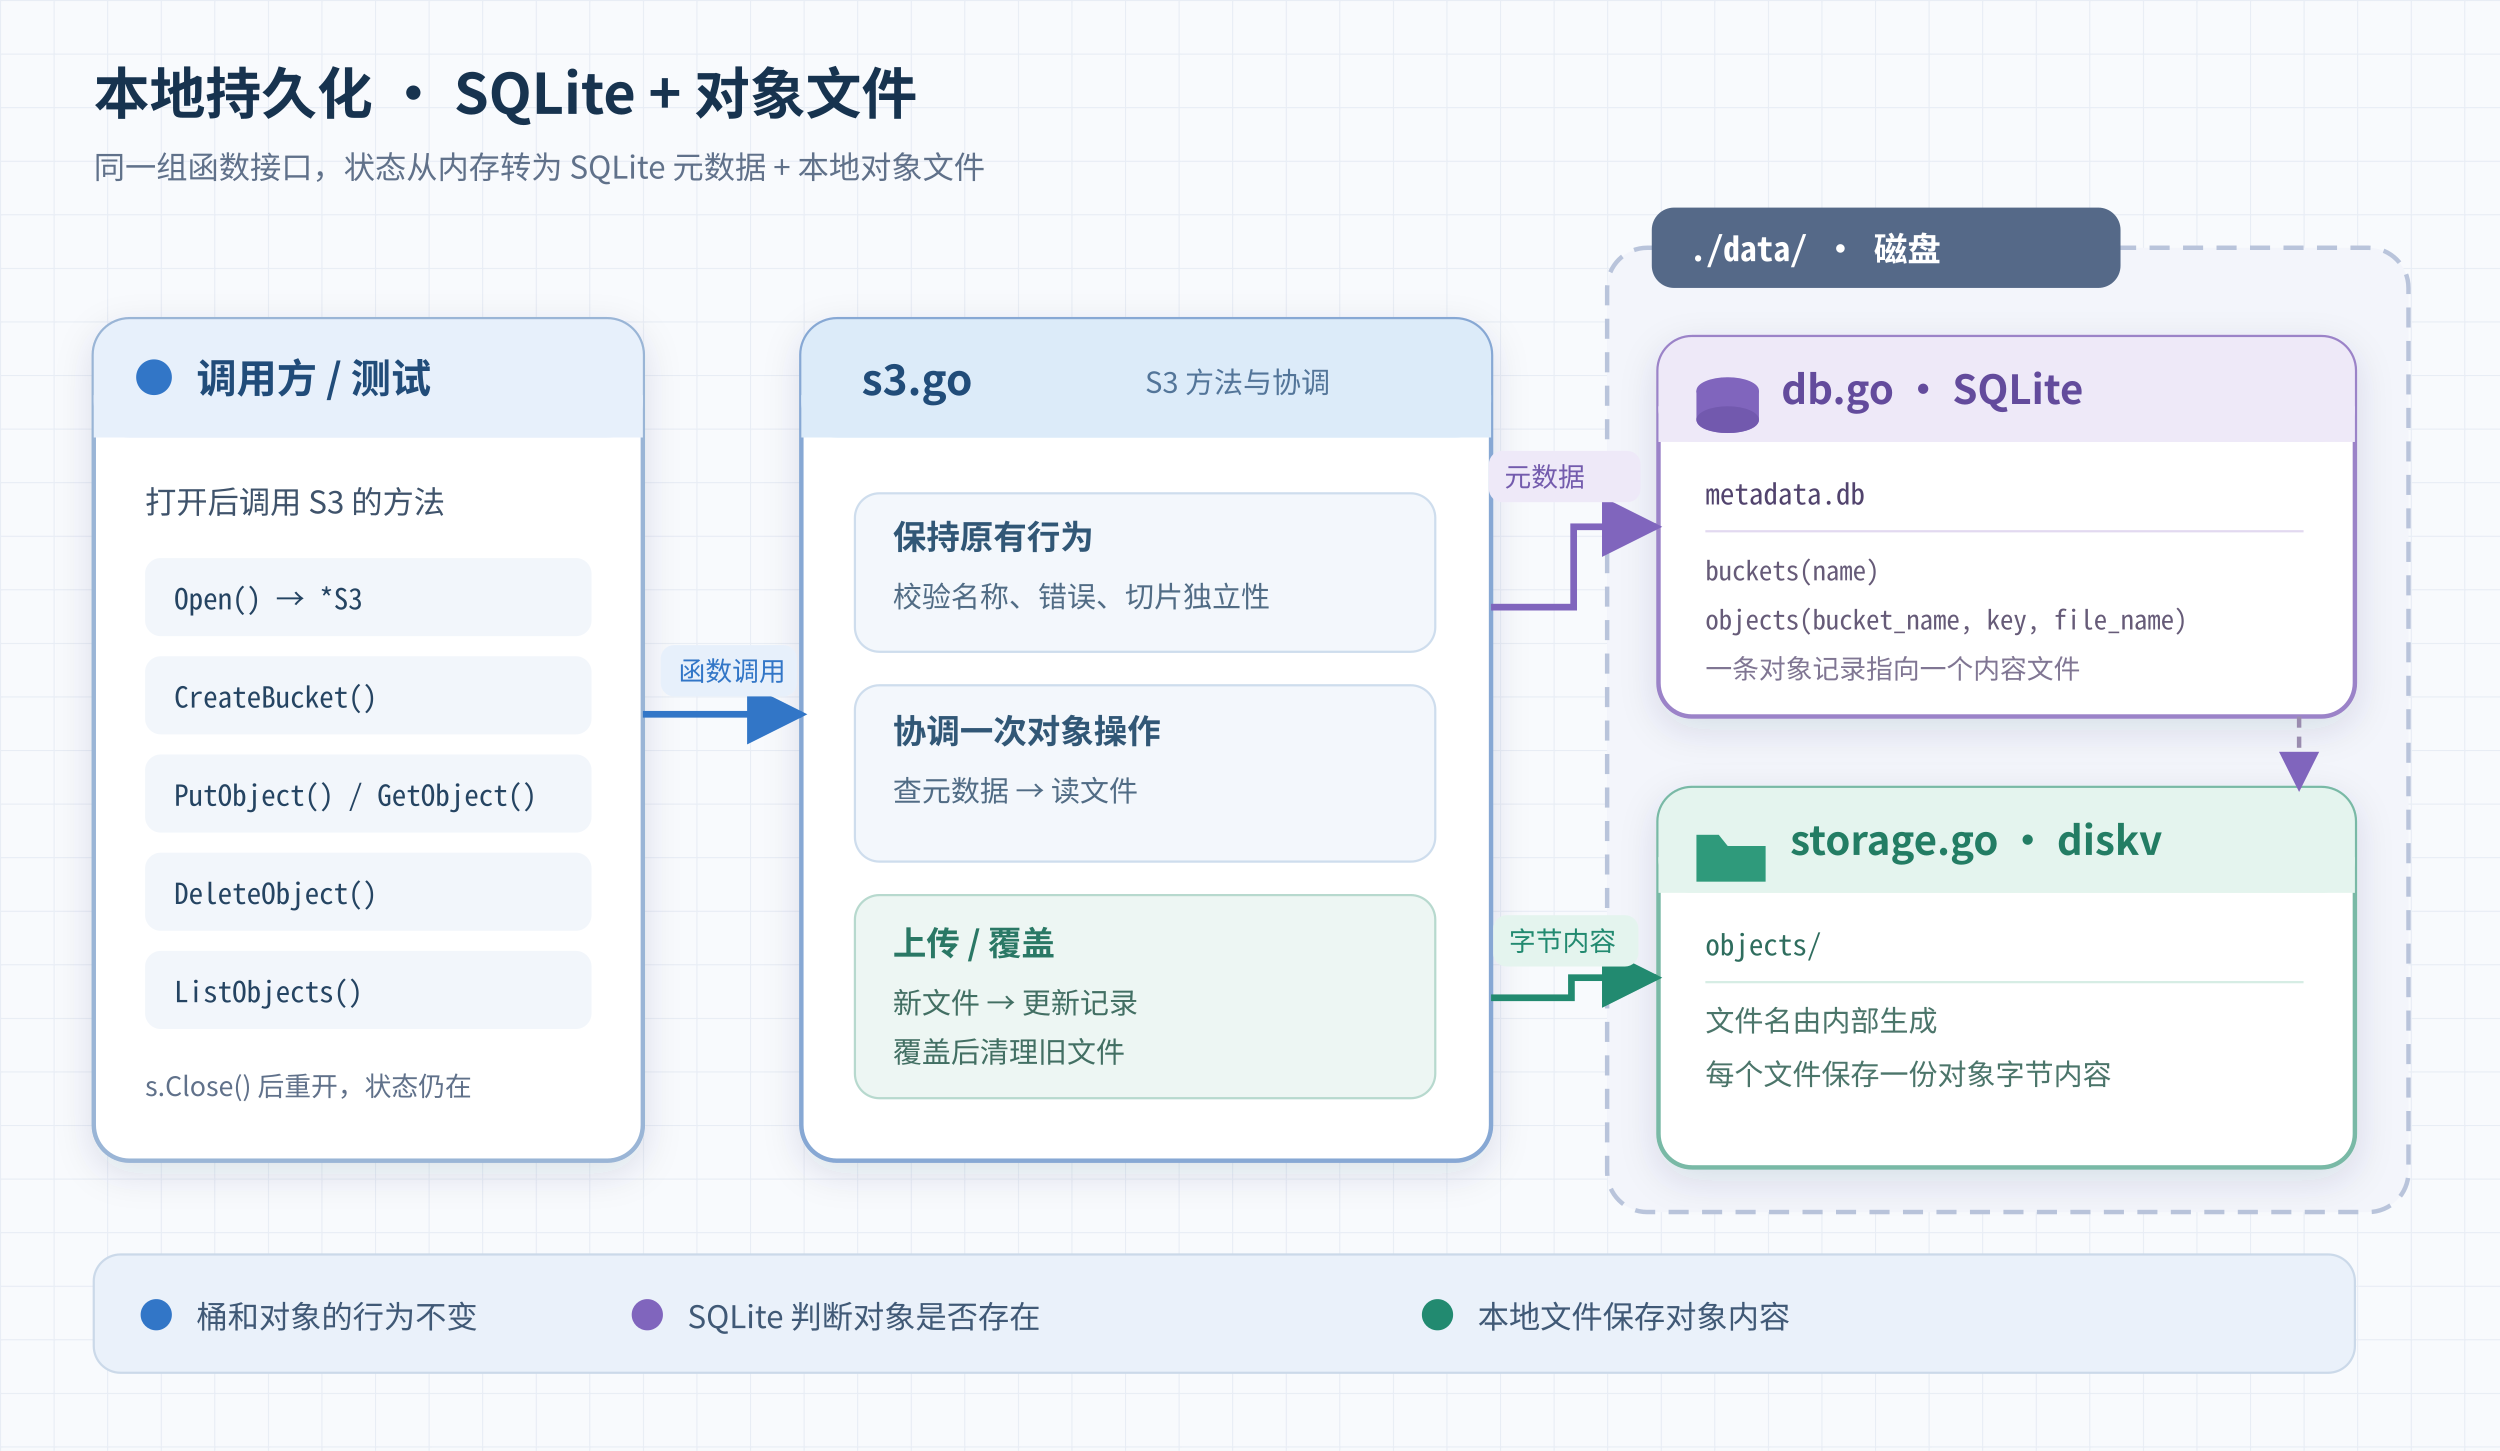
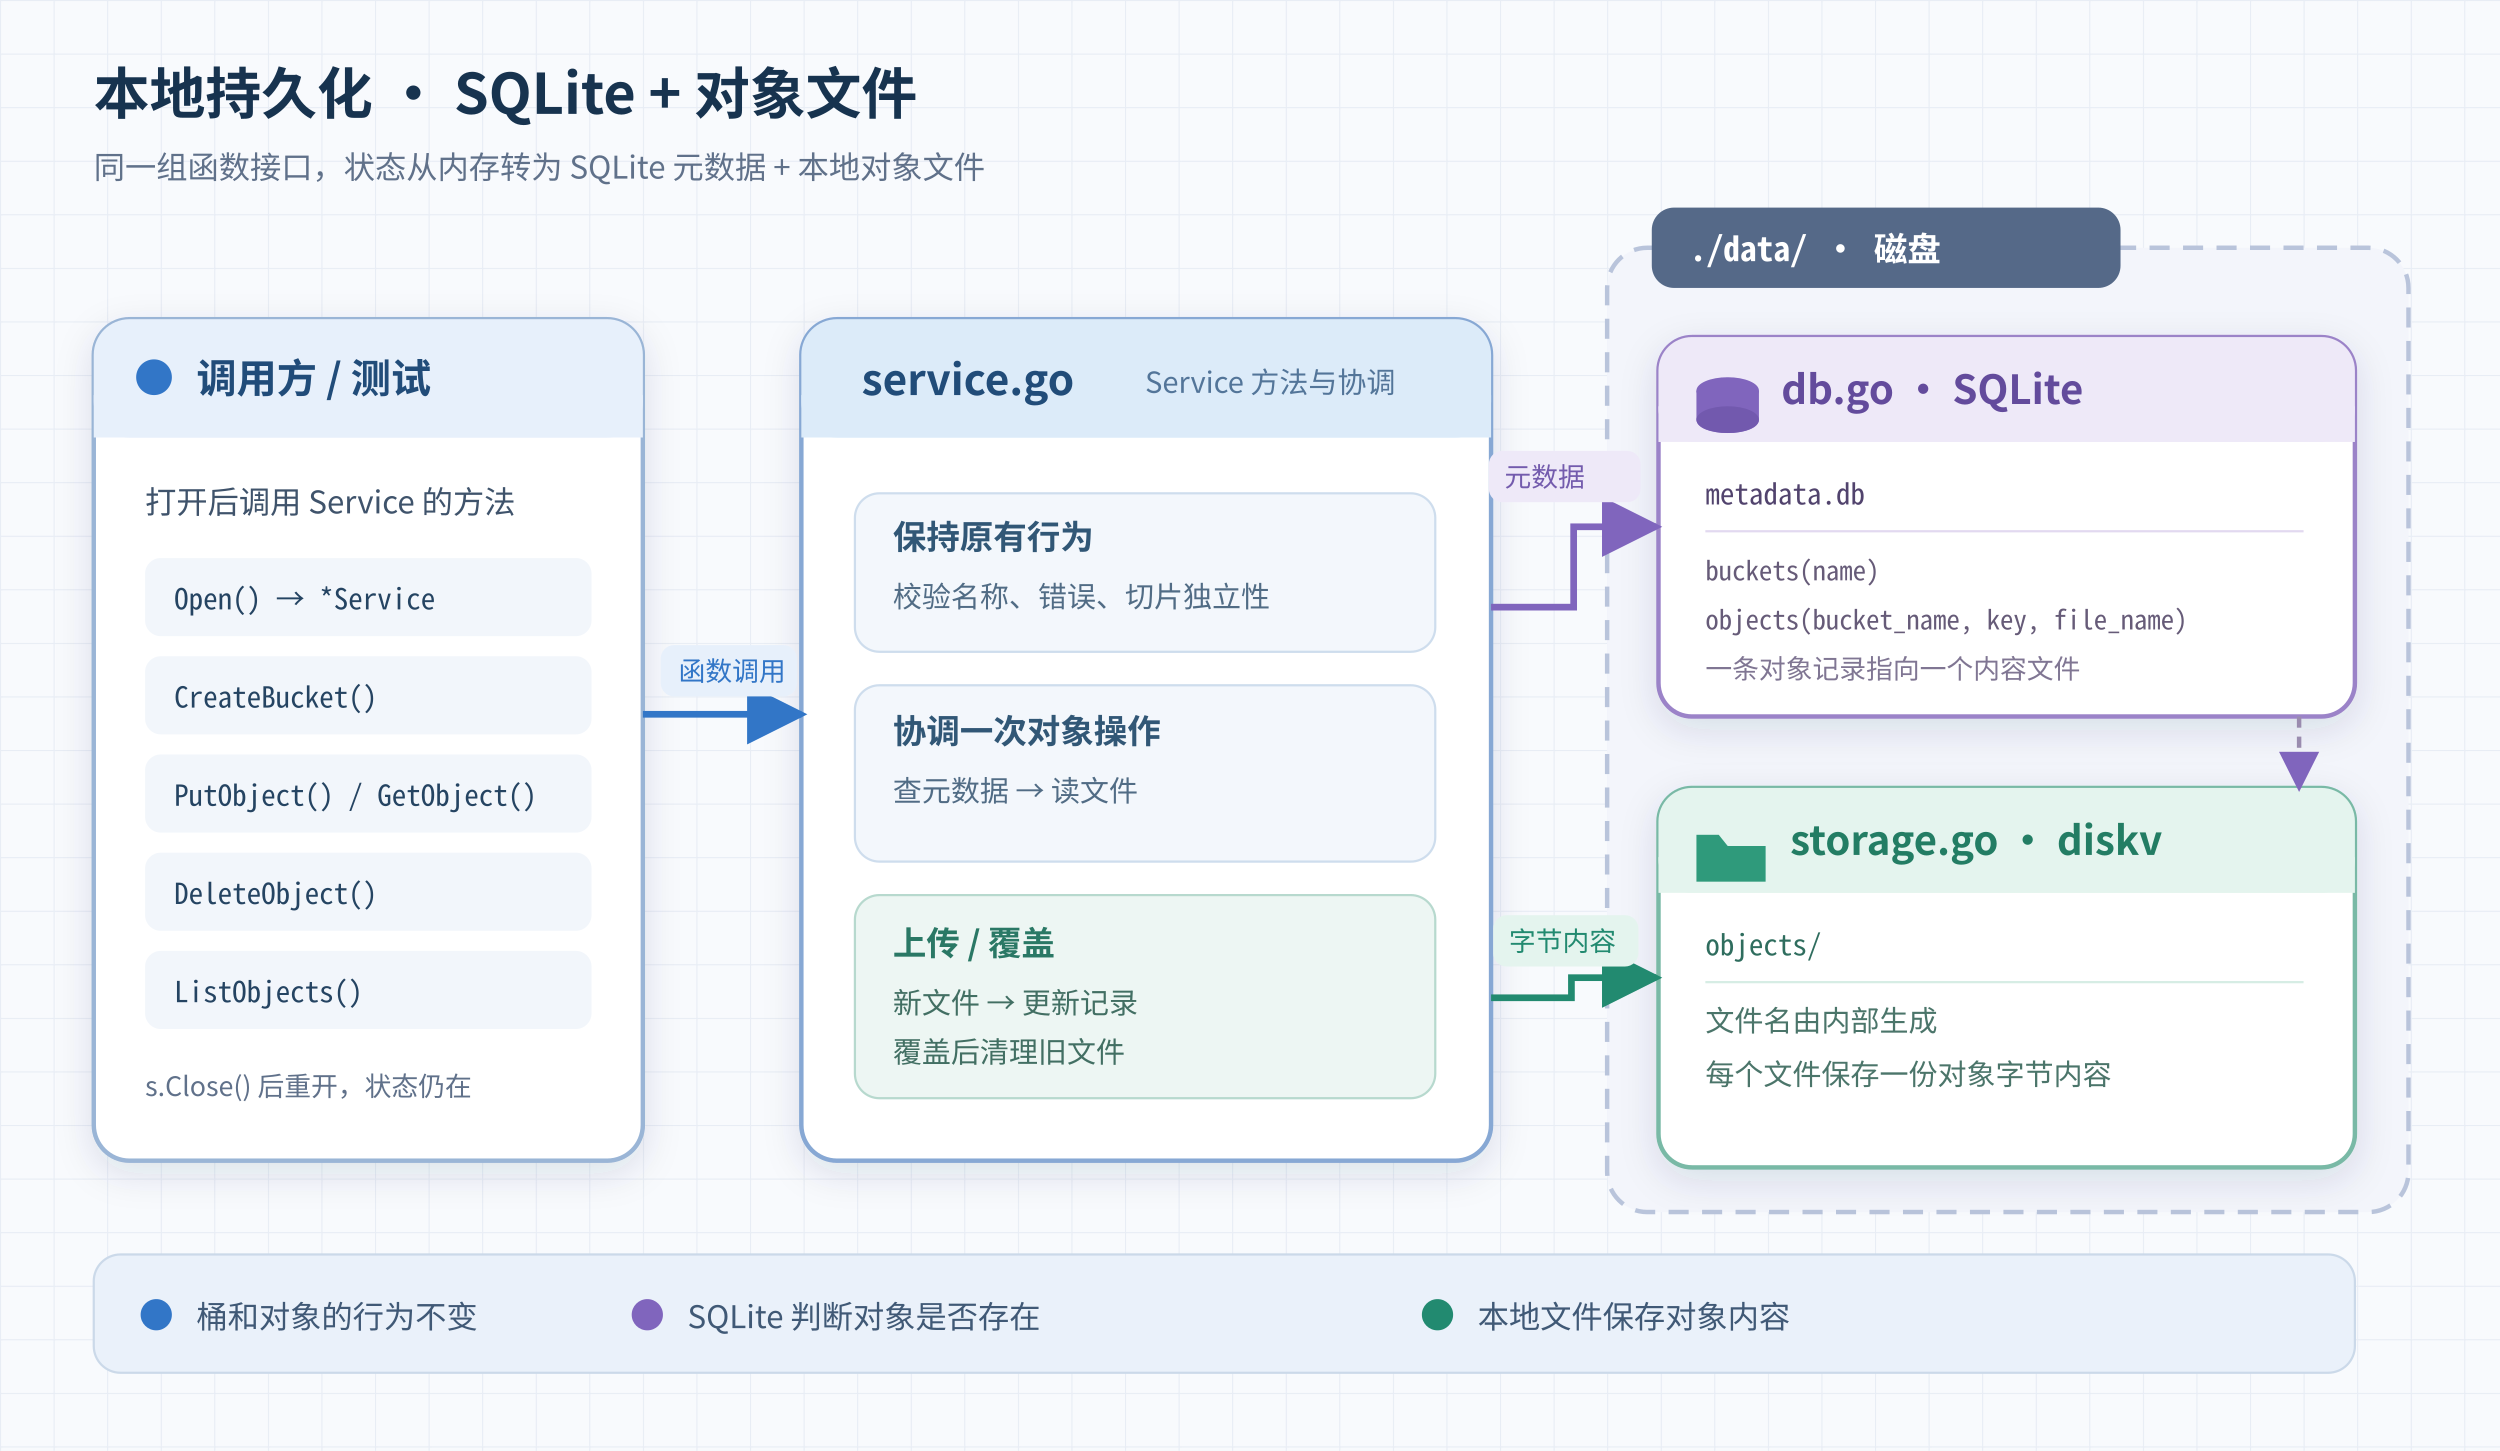
<svg xmlns="http://www.w3.org/2000/svg" width="1120" height="650" viewBox="0 0 1120 650" role="img" aria-labelledby="title desc">
  <defs>
    <pattern id="grid" width="24" height="24" patternUnits="userSpaceOnUse">
      <path d="M 24 0 L 0 0 0 24" fill="none" stroke="#e8edf5" stroke-width="1" />
    </pattern>
    <filter id="shadow" x="-20%" y="-30%" width="150%" height="170%">
      <feDropShadow dx="0" dy="5" stdDeviation="8" flood-color="#243b59" flood-opacity="0.12" />
    </filter>
    <marker id="arrowBlue" viewBox="0 0 10 10" refX="9" refY="5" markerWidth="9" markerHeight="9" orient="auto-start-reverse">
      <path d="M 0 0 L 10 5 L 0 10 z" fill="#3276c7" />
    </marker>
    <marker id="arrowPurple" viewBox="0 0 10 10" refX="9" refY="5" markerWidth="9" markerHeight="9" orient="auto-start-reverse">
      <path d="M 0 0 L 10 5 L 0 10 z" fill="#8065bd" />
    </marker>
    <marker id="arrowGreen" viewBox="0 0 10 10" refX="9" refY="5" markerWidth="9" markerHeight="9" orient="auto-start-reverse">
      <path d="M 0 0 L 10 5 L 0 10 z" fill="#228a70" />
    </marker>
  </defs>
  <rect width="1120" height="650" fill="#f8fafd" />
  <rect width="1120" height="650" fill="url(#grid)" />
  <text x="42" y="51" fill="#17334f" font-family="Noto Sans CJK SC, sans-serif" font-size="25" font-weight="700">本地持久化 · SQLite + 对象文件</text>
  <text x="42" y="80" fill="#60718a" font-family="Noto Sans CJK SC, sans-serif" font-size="14">同一组函数接口，状态从内存转为 SQLite 元数据 + 本地对象文件</text>
  <rect x="42" y="143" width="246" height="377" rx="16" fill="#ffffff" stroke="#9ab5d6" stroke-width="2" filter="url(#shadow)" />
  <rect x="42" y="143" width="246" height="53" rx="16" fill="#e7f0fb" />
  <rect x="42" y="177" width="246" height="19" fill="#e7f0fb" />
  <circle cx="69" cy="169" r="8" fill="#3276c7" />
  <text x="88" y="176" fill="#214c79" font-family="Noto Sans CJK SC, sans-serif" font-size="18" font-weight="700">调用方 / 测试</text>
-   <text x="65" y="230" fill="#3f536b" font-family="Noto Sans CJK SC, sans-serif" font-size="14">打开后调用 S3 的方法</text>
+   <text x="65" y="230" fill="#3f536b" font-family="Noto Sans CJK SC, sans-serif" font-size="14">打开后调用 Service 的方法</text>
  <g font-family="Noto Sans Mono CJK SC, monospace" font-size="13" fill="#254462">
    <rect x="65" y="250" width="200" height="35" rx="7" fill="#f2f6fb" />
-     <text x="78" y="273">Open() → *S3</text>
+     <text x="78" y="273">Open() → *Service</text>
    <rect x="65" y="294" width="200" height="35" rx="7" fill="#f2f6fb" />
    <text x="78" y="317">CreateBucket()</text>
    <rect x="65" y="338" width="200" height="35" rx="7" fill="#f2f6fb" />
    <text x="78" y="361">PutObject() / GetObject()</text>
    <rect x="65" y="382" width="200" height="35" rx="7" fill="#f2f6fb" />
    <text x="78" y="405">DeleteObject()</text>
    <rect x="65" y="426" width="200" height="35" rx="7" fill="#f2f6fb" />
    <text x="78" y="449">ListObjects()</text>
  </g>
  <text x="65" y="491" fill="#60718a" font-family="Noto Sans CJK SC, sans-serif" font-size="12">s.Close() 后重开，状态仍在</text>
  <rect x="359" y="143" width="309" height="377" rx="16" fill="#ffffff" stroke="#87a8d4" stroke-width="2" filter="url(#shadow)" />
  <rect x="359" y="143" width="309" height="53" rx="16" fill="#dcebf9" />
  <rect x="359" y="177" width="309" height="19" fill="#dcebf9" />
-   <text x="386" y="177" fill="#214c79" font-family="Noto Sans CJK SC, sans-serif" font-size="19" font-weight="700">s3.go</text>
-   <text x="513" y="176" fill="#537599" font-family="Noto Sans CJK SC, sans-serif" font-size="13">S3 方法与协调</text>
+   <text x="386" y="177" fill="#214c79" font-family="Noto Sans CJK SC, sans-serif" font-size="19" font-weight="700">service.go</text>
+   <text x="513" y="176" fill="#537599" font-family="Noto Sans CJK SC, sans-serif" font-size="13">Service 方法与协调</text>
  <rect x="383" y="221" width="260" height="71" rx="11" fill="#f3f7fc" stroke="#cedded" />
  <text x="400" y="246" fill="#315776" font-family="Noto Sans CJK SC, sans-serif" font-size="15" font-weight="700">保持原有行为</text>
  <text x="400" y="272" fill="#516c85" font-family="Noto Sans CJK SC, sans-serif" font-size="13">校验名称、错误、切片独立性</text>
  <rect x="383" y="307" width="260" height="79" rx="11" fill="#f3f7fc" stroke="#cedded" />
  <text x="400" y="333" fill="#315776" font-family="Noto Sans CJK SC, sans-serif" font-size="15" font-weight="700">协调一次对象操作</text>
  <text x="400" y="359" fill="#516c85" font-family="Noto Sans CJK SC, sans-serif" font-size="13">查元数据 → 读文件</text>
  <rect x="383" y="401" width="260" height="91" rx="11" fill="#edf6f3" stroke="#b7d9ce" />
  <text x="400" y="428" fill="#2a7865" font-family="Noto Sans CJK SC, sans-serif" font-size="15" font-weight="700">上传 / 覆盖</text>
  <text x="400" y="454" fill="#426f63" font-family="Noto Sans CJK SC, sans-serif" font-size="13">新文件 → 更新记录</text>
  <text x="400" y="476" fill="#426f63" font-family="Noto Sans CJK SC, sans-serif" font-size="13">覆盖后清理旧文件</text>
  <rect x="720" y="111" width="359" height="432" rx="18" fill="#f3f5fb" stroke="#b9c4db" stroke-width="2" stroke-dasharray="9 6" />
  <rect x="740" y="93" width="210" height="36" rx="10" fill="#556988" />
  <text x="757" y="117" fill="#ffffff" font-family="Noto Sans Mono CJK SC, monospace" font-size="15" font-weight="700">./data/ · 磁盘</text>
  <rect x="743" y="151" width="312" height="170" rx="15" fill="#ffffff" stroke="#9b83c8" stroke-width="2" filter="url(#shadow)" />
  <rect x="743" y="151" width="312" height="47" rx="15" fill="#eee9f8" />
  <rect x="743" y="182" width="312" height="16" fill="#eee9f8" />
  <ellipse cx="774" cy="175" rx="14" ry="6" fill="#8065bd" />
  <path d="M760 175v13c0 8 28 8 28 0v-13" fill="#8065bd" />
  <ellipse cx="774" cy="188" rx="14" ry="6" fill="#7259ae" />
  <text x="798" y="181" fill="#634b9c" font-family="Noto Sans CJK SC, sans-serif" font-size="18" font-weight="700">db.go · SQLite</text>
  <text x="764" y="226" fill="#51436d" font-family="Noto Sans Mono CJK SC, monospace" font-size="13">metadata.db</text>
  <line x1="764" y1="238" x2="1032" y2="238" stroke="#e2d9f0" />
  <text x="764" y="260" fill="#665b78" font-family="Noto Sans Mono CJK SC, monospace" font-size="12">buckets(name)</text>
  <text x="764" y="282" fill="#665b78" font-family="Noto Sans Mono CJK SC, monospace" font-size="12">objects(bucket_name, key, file_name)</text>
  <text x="764" y="304" fill="#807693" font-family="Noto Sans CJK SC, sans-serif" font-size="12">一条对象记录指向一个内容文件</text>
  <rect x="743" y="353" width="312" height="170" rx="15" fill="#ffffff" stroke="#79b9a6" stroke-width="2" filter="url(#shadow)" />
  <rect x="743" y="353" width="312" height="47" rx="15" fill="#e4f4ee" />
  <rect x="743" y="384" width="312" height="16" fill="#e4f4ee" />
  <path d="M760 374h10l4 5h17v16h-31z" fill="#2f9a7b" />
  <text x="802" y="383" fill="#237d64" font-family="Noto Sans CJK SC, sans-serif" font-size="18" font-weight="700">storage.go · diskv</text>
  <text x="764" y="428" fill="#2f6d5e" font-family="Noto Sans Mono CJK SC, monospace" font-size="13">objects/</text>
  <line x1="764" y1="440" x2="1032" y2="440" stroke="#d6ede4" />
  <text x="764" y="462" fill="#4b756a" font-family="Noto Sans CJK SC, sans-serif" font-size="13">文件名由内部生成</text>
  <text x="764" y="486" fill="#4b756a" font-family="Noto Sans CJK SC, sans-serif" font-size="13">每个文件保存一份对象字节内容</text>
  <path d="M288 320 H359" fill="none" stroke="#3276c7" stroke-width="3" marker-end="url(#arrowBlue)" />
  <rect x="296" y="289" width="61" height="23" rx="6" fill="#e7f0fb" />
  <text x="304" y="305" fill="#3276c7" font-family="Noto Sans CJK SC, sans-serif" font-size="12">函数调用</text>
  <path d="M668 272 H705 V236 H742" fill="none" stroke="#8065bd" stroke-width="3" marker-end="url(#arrowPurple)" />
  <rect x="667" y="202" width="68" height="23" rx="6" fill="#eee9f8" />
  <text x="674" y="218" fill="#735bad" font-family="Noto Sans CJK SC, sans-serif" font-size="12">元数据</text>
  <path d="M668 447 H704 V438 H742" fill="none" stroke="#228a70" stroke-width="3" marker-end="url(#arrowGreen)" />
  <rect x="669" y="410" width="65" height="23" rx="6" fill="#e4f4ee" />
  <text x="676" y="426" fill="#228a70" font-family="Noto Sans CJK SC, sans-serif" font-size="12">字节内容</text>
  <path d="M1030 321 V353" fill="none" stroke="#9a8caf" stroke-width="2" stroke-dasharray="5 4" marker-end="url(#arrowPurple)" />
  <rect x="42" y="562" width="1013" height="53" rx="12" fill="#eaf1fa" stroke="#cbd9e9" />
  <circle cx="70" cy="589" r="7" fill="#3276c7" />
  <text x="88" y="595" fill="#405976" font-family="Noto Sans CJK SC, sans-serif" font-size="14">桶和对象的行为不变</text>
  <circle cx="290" cy="589" r="7" fill="#8065bd" />
  <text x="308" y="595" fill="#405976" font-family="Noto Sans CJK SC, sans-serif" font-size="14">SQLite 判断对象是否存在</text>
  <circle cx="644" cy="589" r="7" fill="#228a70" />
  <text x="662" y="595" fill="#405976" font-family="Noto Sans CJK SC, sans-serif" font-size="14">本地文件保存对象内容</text>
</svg>
